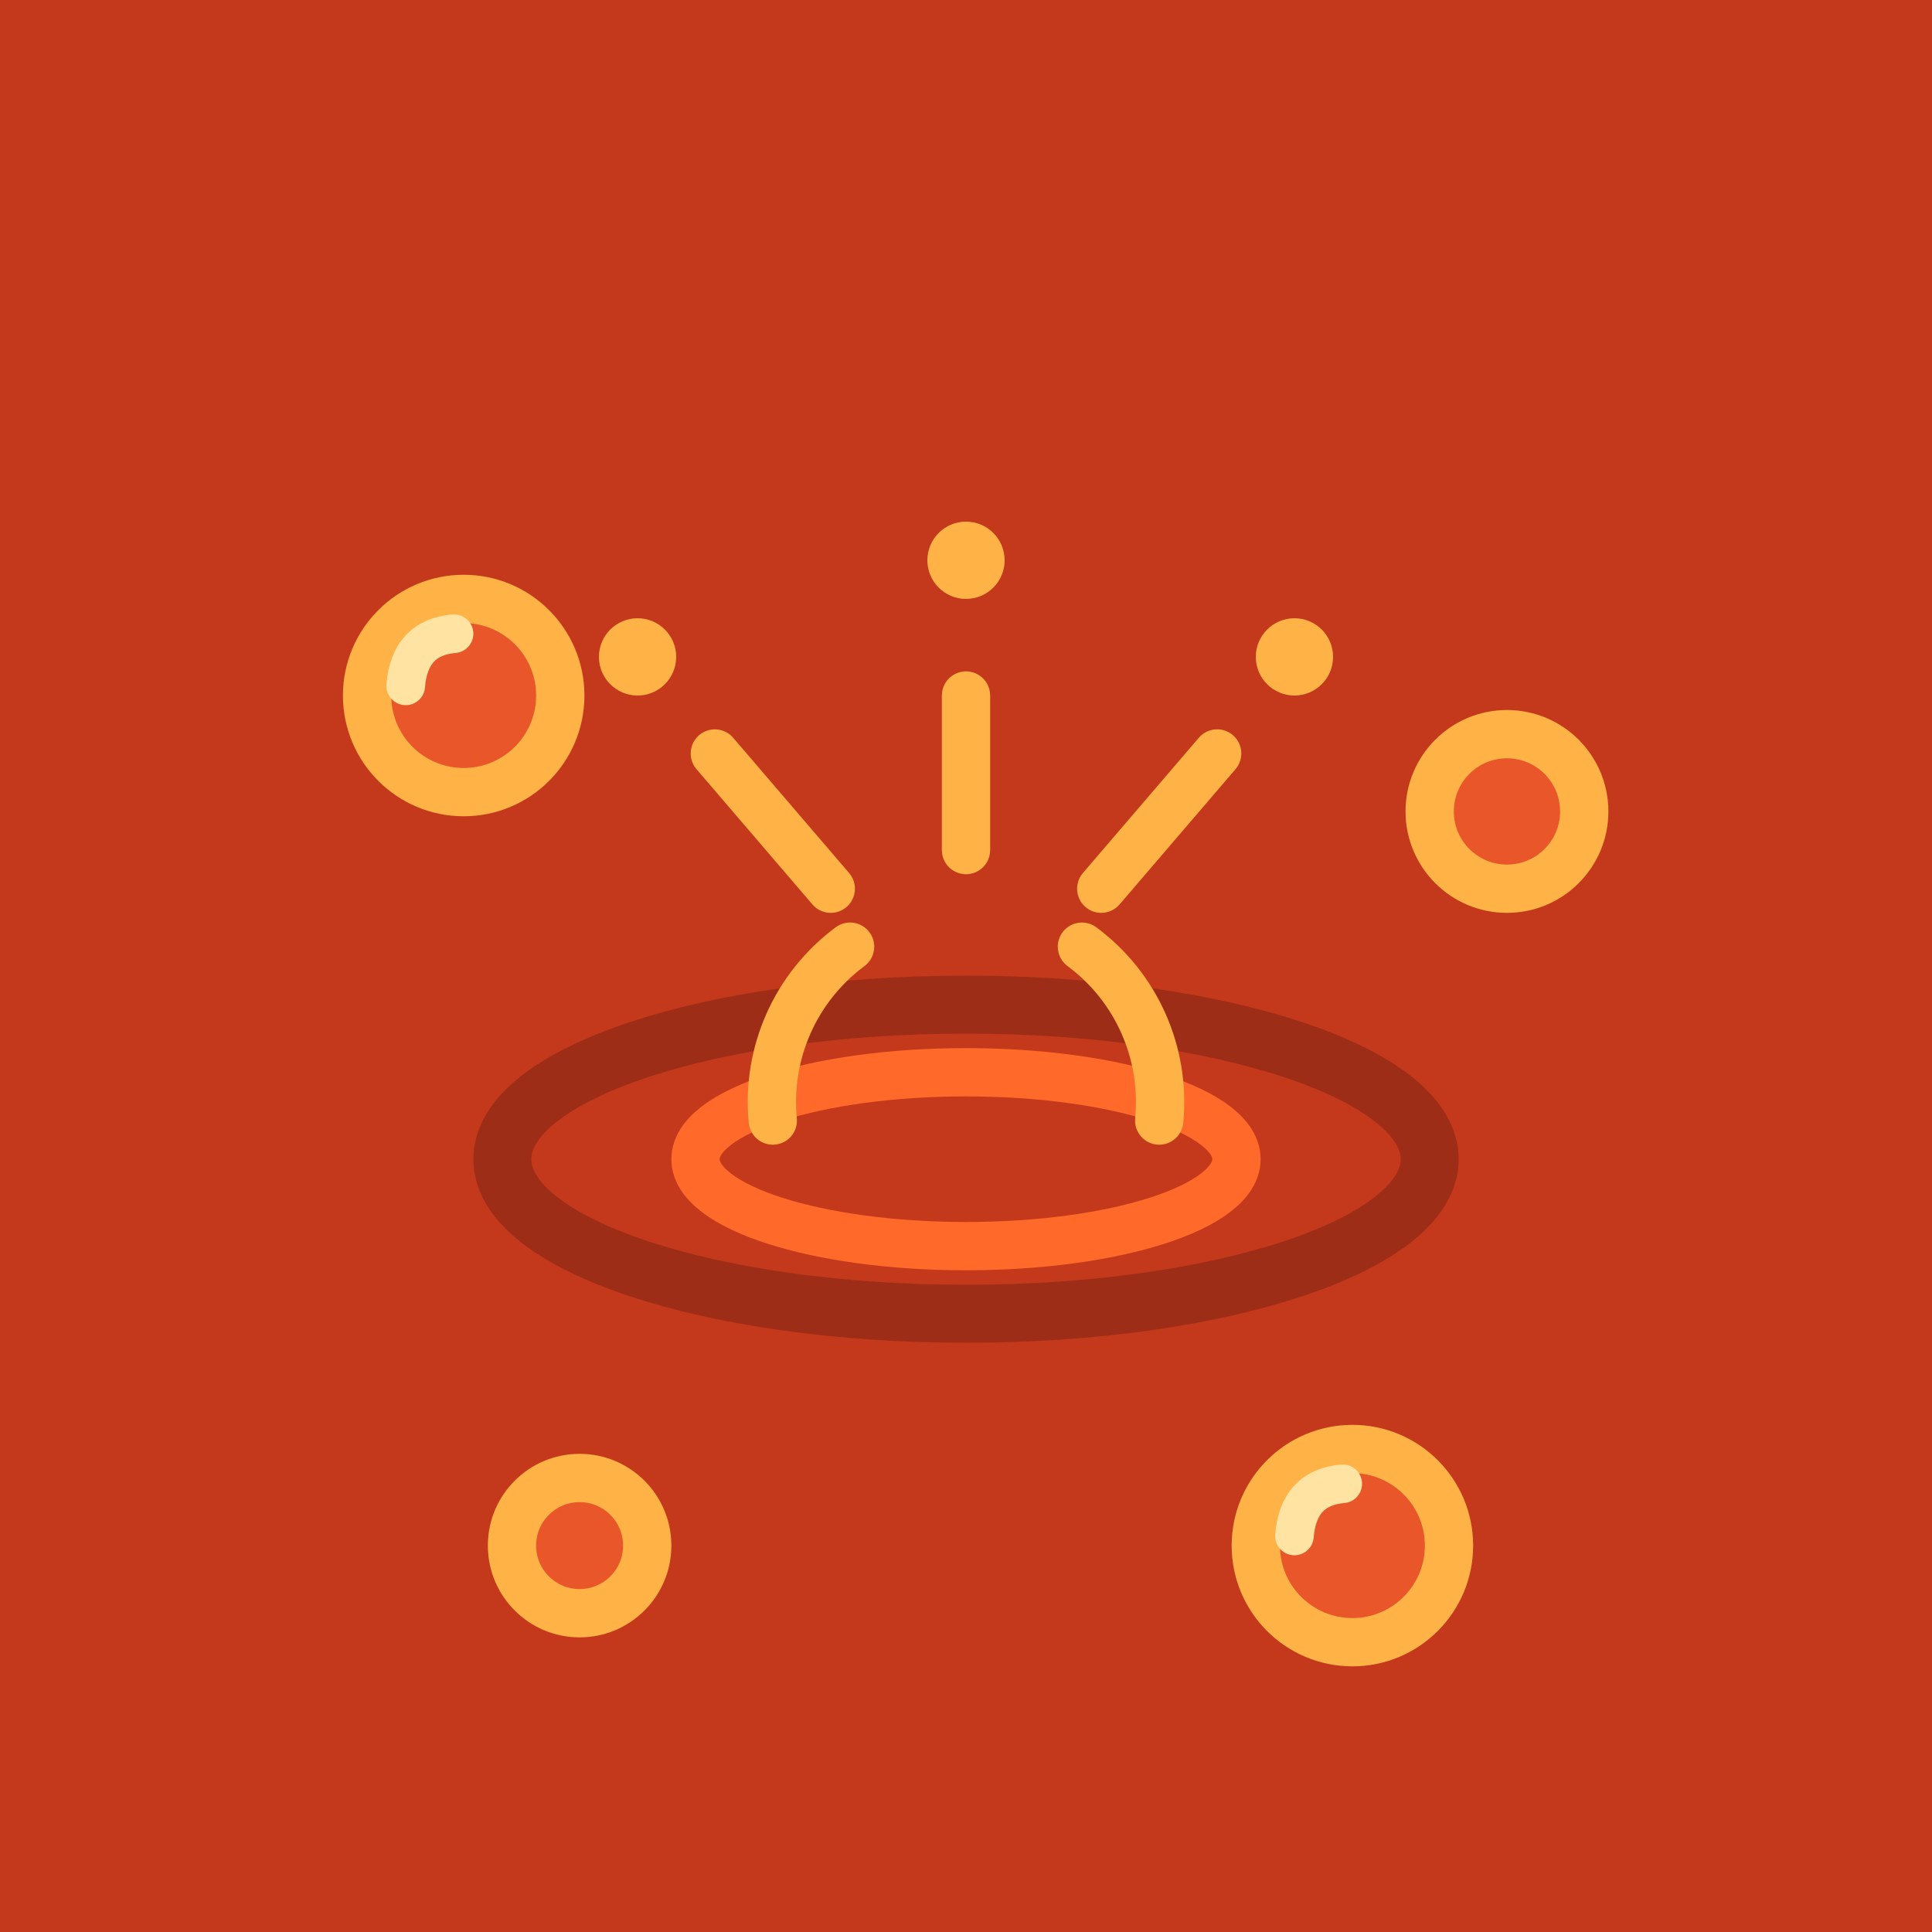
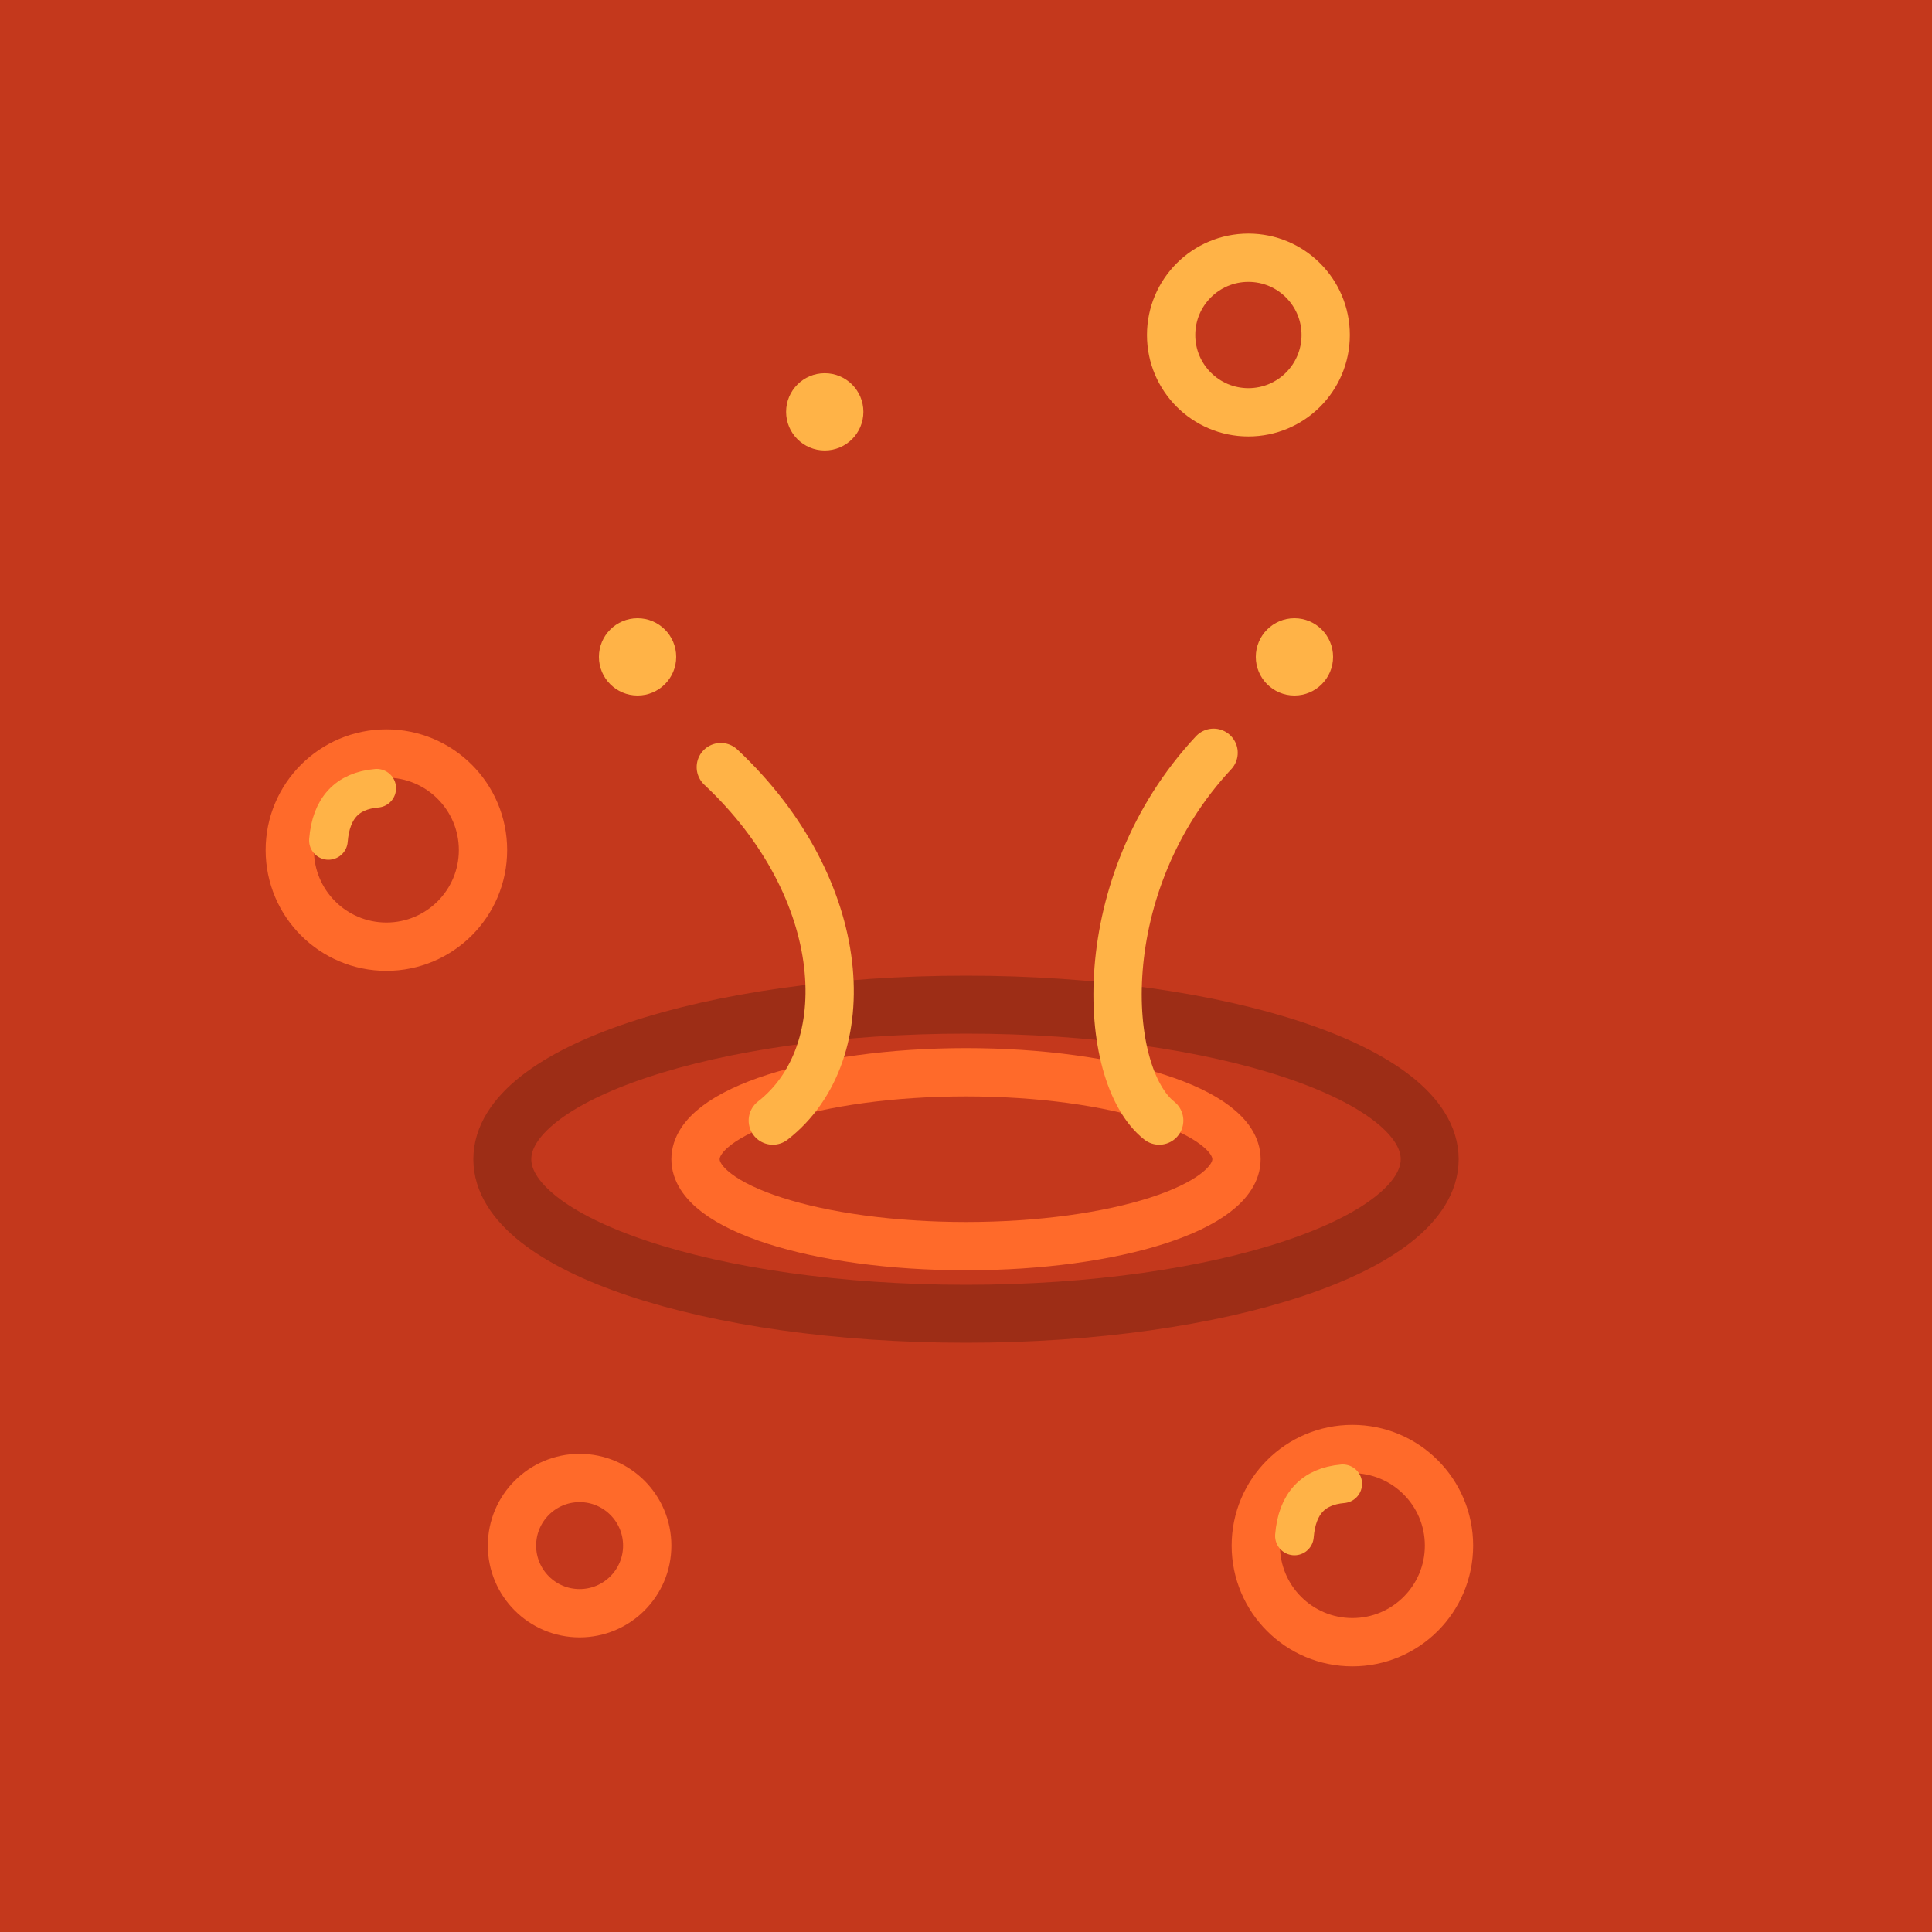
- <svg xmlns="http://www.w3.org/2000/svg" viewBox="0 0 100 100" fill="none" stroke-linecap="round" stroke-linejoin="round">
-   <rect width="100" height="100" fill="#c4381c" />
-   <g stroke="#9d2d16" stroke-width="3">
-     <ellipse cx="50" cy="60" rx="24" ry="8" />
+ <svg xmlns="http://www.w3.org/2000/svg" viewBox="0 0 100 100" fill="none" stroke-linecap="round" stroke-linejoin="round" version="1.1" id="svg13">
+   <defs id="defs13" />
+   <rect width="100" height="100" fill="#c4381c" id="rect1" />
+   <g stroke="#9d2d16" stroke-width="3" id="g1">
+     <ellipse cx="50" cy="60" rx="24" ry="8" id="ellipse1" />
  </g>
-   <g stroke="#ff6a2a" stroke-width="2.5">
-     <ellipse cx="50" cy="60" rx="14" ry="4.5" />
+   <g stroke="#ff6a2a" stroke-width="2.5" id="g2">
+     <ellipse cx="50" cy="60" rx="14" ry="4.5" id="ellipse2" />
  </g>
-   <g stroke="#ffb347" stroke-width="2.5">
-     <path d="M 40 58 A 10 10 0 0 1 44 49" />
-     <path d="M 56 49 A 10 10 0 0 1 60 58" />
-     <path d="M 50 44 L 50 36" />
-     <path d="M 43 46 L 37 39" />
-     <path d="M 57 46 L 63 39" />
+   <g stroke="#ffb347" stroke-width="2.5" id="g6">
+     <path d="M 40,58 C 44.494,54.506 44.029,46.009 37.309,39.706" id="path2" />
+     <circle cx="64.617" cy="17.341" r="4" id="circle10" />
+     <path d="M 62.815,38.963 C 56.466,45.762 56.993,55.621 60,58" id="path3" />
  </g>
-   <g fill="#ffb347">
-     <circle cx="50" cy="29" r="2" />
-     <circle cx="33" cy="34" r="2" />
-     <circle cx="67" cy="34" r="2" />
+   <g fill="#ffb347" id="g8">
+     <circle cx="42.689" cy="21.317" r="2" id="circle6" />
+     <circle cx="33" cy="34" r="2" id="circle7" />
+     <circle cx="67" cy="34" r="2" id="circle8" />
  </g>
-   <g fill="#e8562a" stroke="#ffb347" stroke-width="2.5">
-     <circle cx="24" cy="36" r="5" />
-     <circle cx="78" cy="42" r="4" />
-     <circle cx="30" cy="80" r="3.5" />
-     <circle cx="70" cy="80" r="5" />
+   <g stroke="#ff6a2a" stroke-width="2.5" id="g12">
+     <circle cx="20" cy="44" r="5" id="circle9" />
+     <circle cx="30" cy="80" r="3.5" id="circle11" />
+     <circle cx="70" cy="80" r="5" id="circle12" />
  </g>
-   <g stroke="#ffe3a3" stroke-width="2">
-     <path d="M 21.0 35.5 Q 21.2 33.0 23.5 32.8" />
-     <path d="M 67.0 79.5 Q 67.2 77.0 69.5 76.8" />
+   <g stroke="#ffb347" stroke-width="2" id="g13">
+     <path d="M 17.0 43.5 Q 17.2 41.0 19.5 40.8" id="path12" />
+     <path d="M 67.0 79.5 Q 67.2 77.0 69.5 76.8" id="path13" />
  </g>
</svg>
